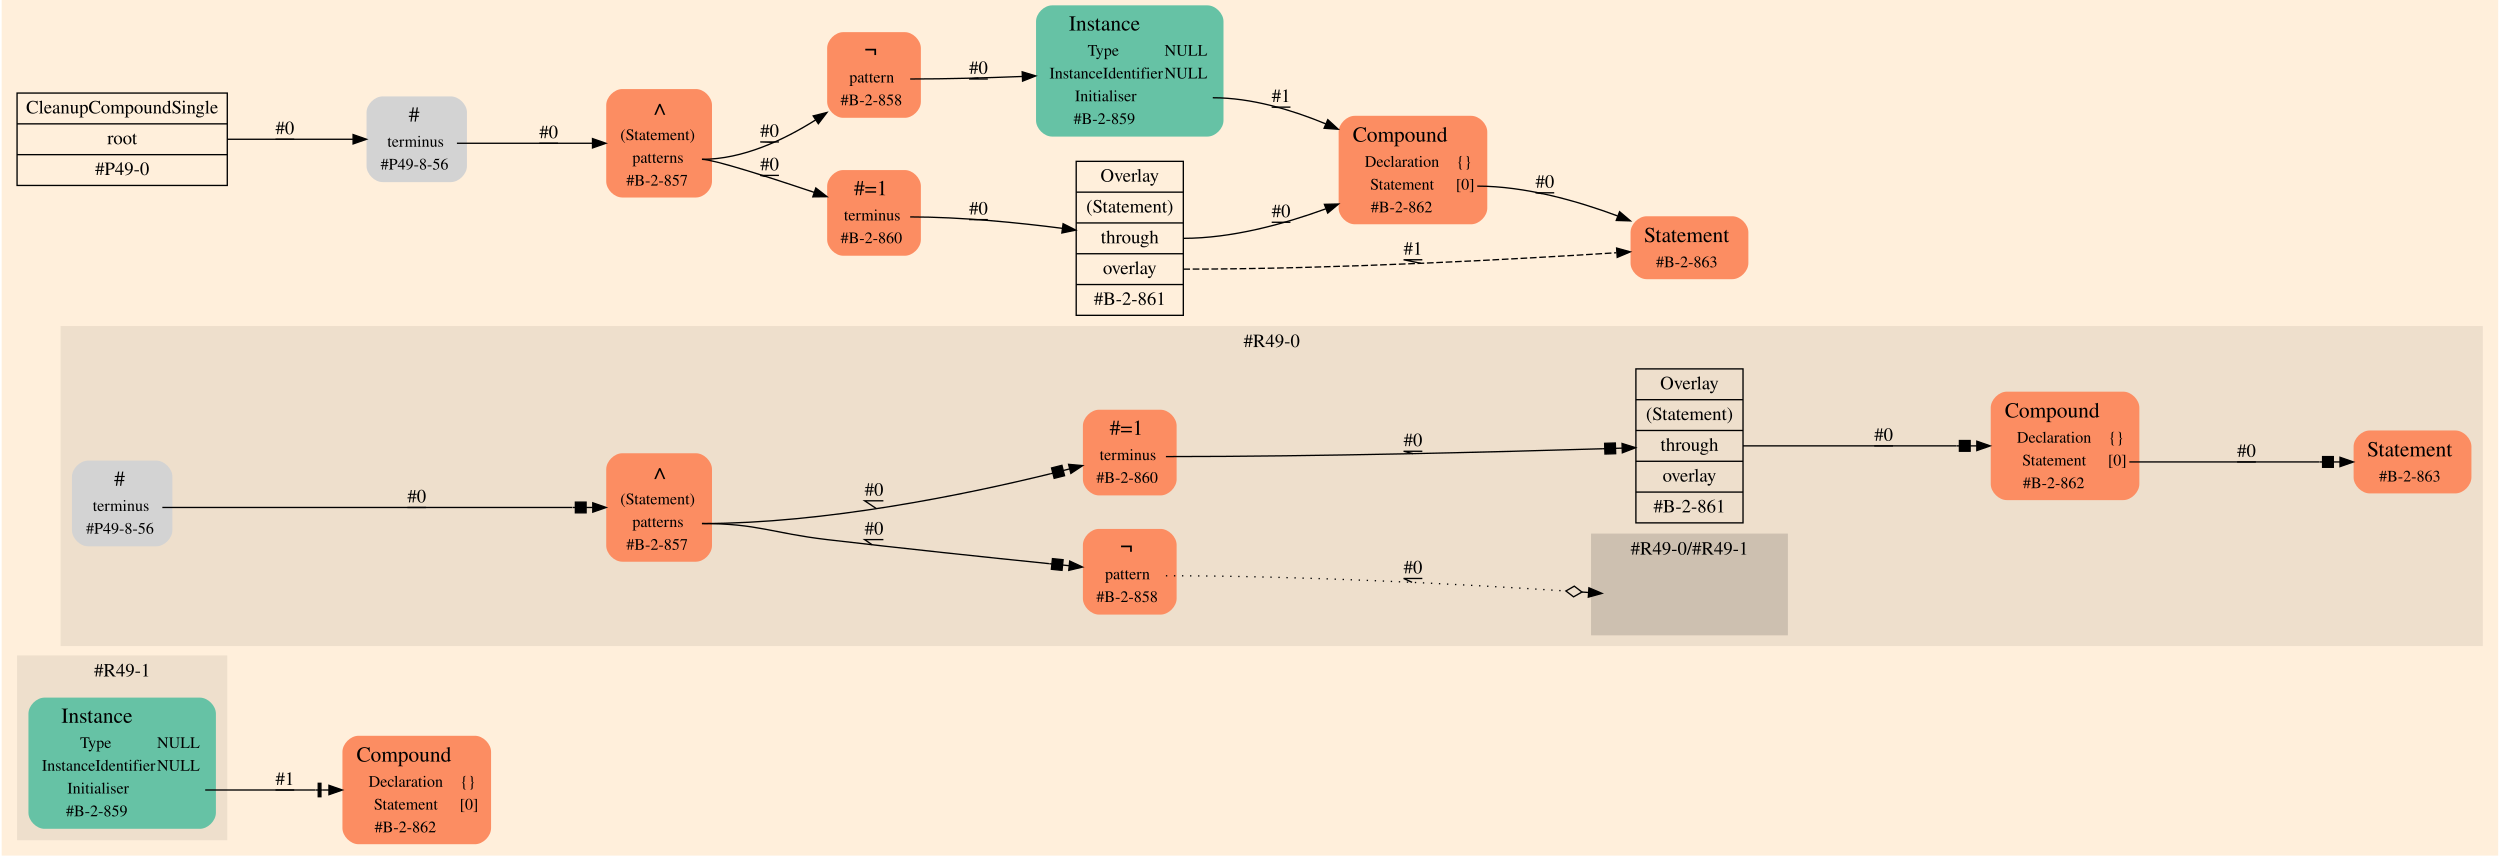
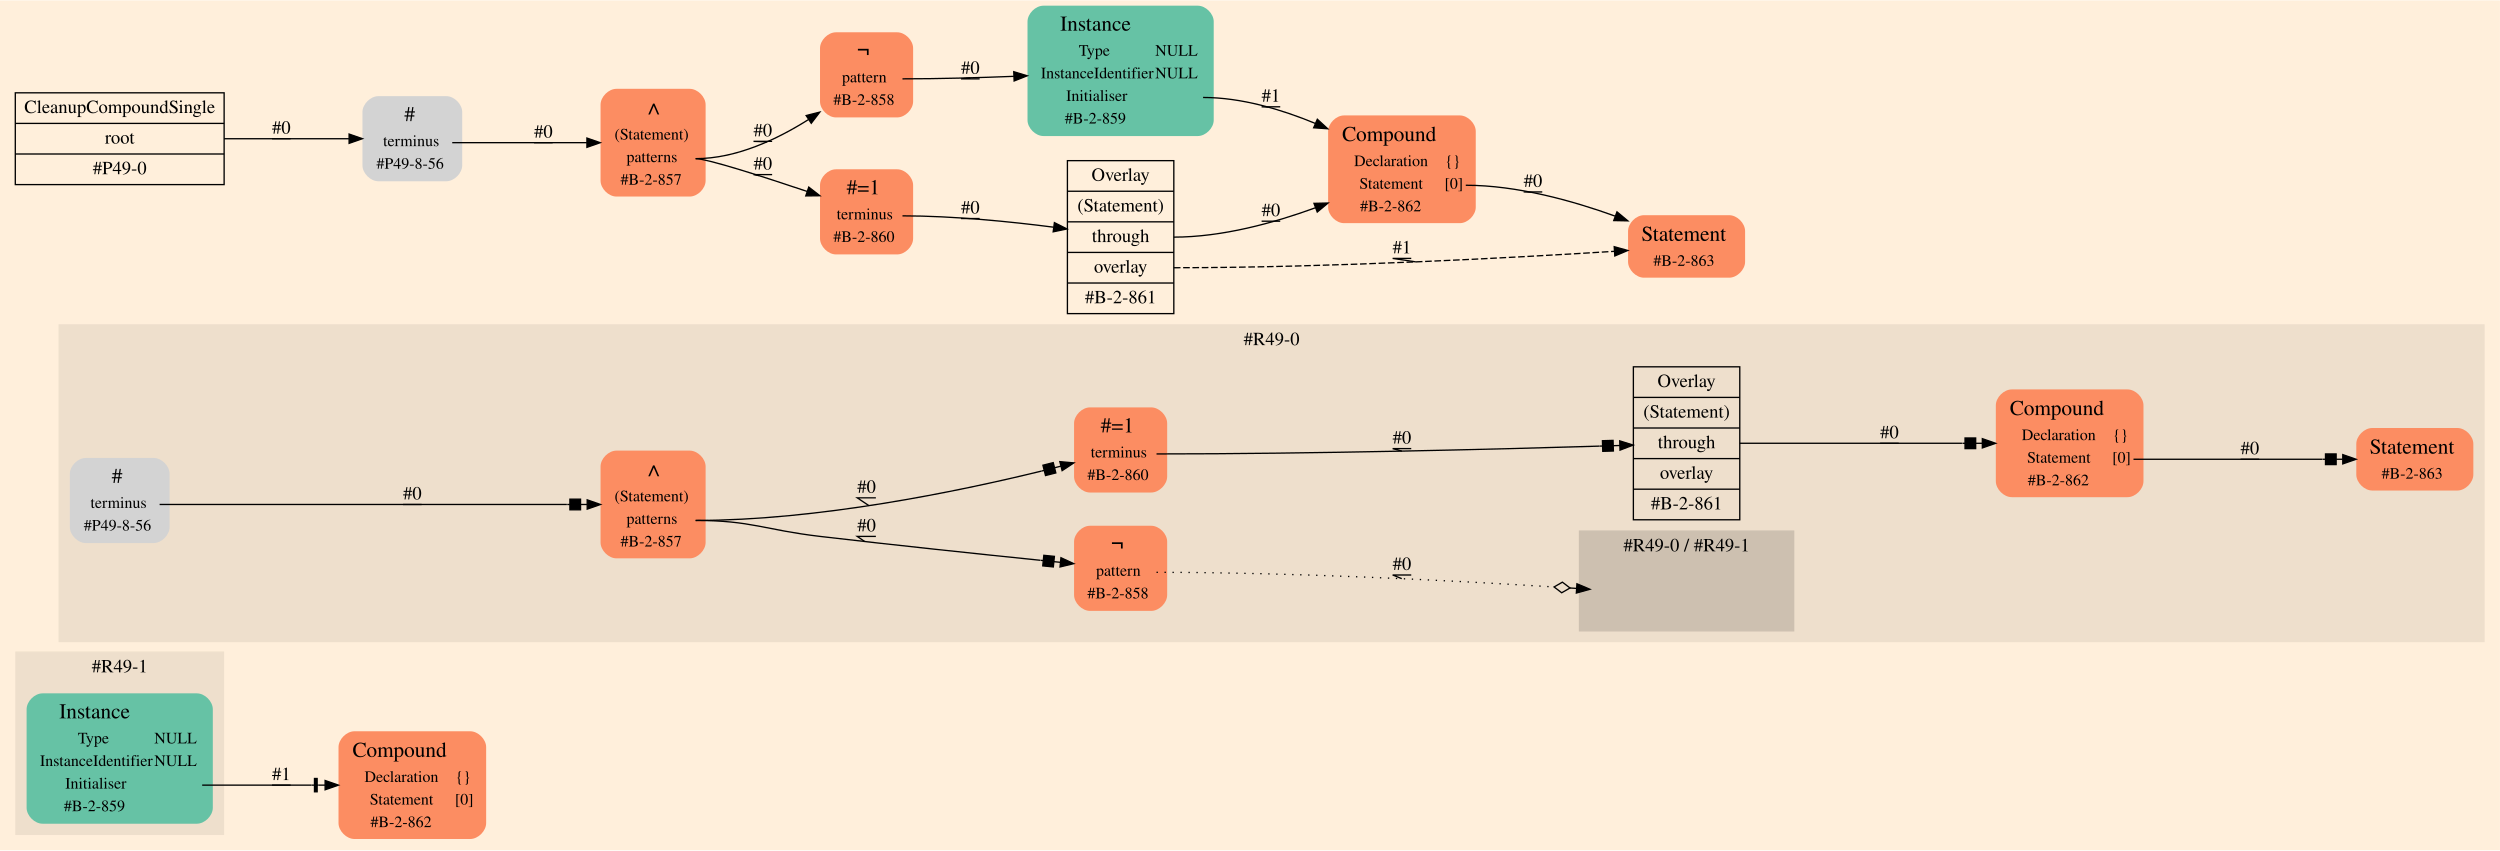
- <svg xmlns="http://www.w3.org/2000/svg" width="1008pt" height="345pt" viewBox="0.00 0.00 1008.00 345.46">
-   <g id="graph0" class="graph" transform="scale(.5406 .5406) rotate(0) translate(4 635)">
-     <polygon fill="#ffefdb" stroke="transparent" points="-4,4 -4,-635 1860.5,-635 1860.5,4 -4,4" />
+ <svg xmlns="http://www.w3.org/2000/svg" width="1008pt" height="343pt" viewBox="0.00 0.00 1008.00 342.70">
+   <g id="graph0" class="graph" transform="scale(.5363 .5363) rotate(0) translate(4 635)">
+     <polygon fill="#ffefdb" stroke="transparent" points="-4,4 -4,-635 1875.5,-635 1875.5,4 -4,4" />
    <g id="clust1" class="cluster">
      <polygon fill="#eedfcc" stroke="#eedfcc" points="8,-8 8,-145 164,-145 164,-8 8,-8" />
      <text text-anchor="middle" x="86" y="-129.8" font-family="Times,serif" font-size="14.00" fill="#000000">#R49-1</text>
    </g>
    <g id="clust2" class="cluster">
-       <polygon fill="#eedfcc" stroke="#eedfcc" points="40.5,-153 40.5,-391 1848.5,-391 1848.5,-153 40.5,-153" />
-       <text text-anchor="middle" x="944.5" y="-375.8" font-family="Times,serif" font-size="14.00" fill="#000000">#R49-0</text>
+       <polygon fill="#eedfcc" stroke="#eedfcc" points="40.5,-153 40.5,-391 1863.5,-391 1863.5,-153 40.5,-153" />
+       <text text-anchor="middle" x="952" y="-375.8" font-family="Times,serif" font-size="14.00" fill="#000000">#R49-0</text>
    </g>
    <g id="clust3" class="cluster">
-       <polygon fill="#cdc0b0" stroke="#cdc0b0" points="1183.5,-161 1183.5,-236 1329.5,-236 1329.5,-161 1183.5,-161" />
-       <text text-anchor="middle" x="1256.5" y="-220.8" font-family="Times,serif" font-size="14.00" fill="#000000">#R49-0/#R49-1</text>
+       <polygon fill="#cdc0b0" stroke="#cdc0b0" points="1183.5,-161 1183.5,-236 1344.5,-236 1344.5,-161 1183.5,-161" />
+       <text text-anchor="middle" x="1264" y="-220.8" font-family="Times,serif" font-size="14.00" fill="#000000">#R49-0 / #R49-1</text>
    </g>
    <g id="node1" class="node">
      <path fill="#fc8d62" stroke="transparent" d="M349.5,-85.5C349.5,-85.5 262.5,-85.5 262.5,-85.5 256.5,-85.5 250.5,-79.5 250.5,-73.5 250.5,-73.5 250.5,-16.5 250.5,-16.5 250.5,-10.5 256.5,-4.5 262.5,-4.5 262.5,-4.5 349.5,-4.5 349.5,-4.5 355.5,-4.5 361.5,-10.5 361.5,-16.5 361.5,-16.5 361.5,-73.5 361.5,-73.5 361.5,-79.5 355.5,-85.5 349.5,-85.5" />
      <text text-anchor="start" x="261" y="-66.2" font-family="Times,serif" font-size="16.00" fill="#000000">Compound</text>
      <text text-anchor="start" x="270" y="-47.4" font-family="Times,serif" font-size="12.00" fill="#000000">Declaration</text>
      <text text-anchor="start" x="338.5" y="-47.4" font-family="Times,serif" font-size="12.00" fill="#000000">{}</text>
      <text text-anchor="start" x="274" y="-30.4" font-family="Times,serif" font-size="12.00" fill="#000000">Statement</text>
      <text text-anchor="start" x="338" y="-30.4" font-family="Times,serif" font-size="12.00" fill="#000000">[0]</text>
      <text text-anchor="start" x="274.5" y="-13.4" font-family="Times,serif" font-size="12.00" fill="#000000">#B-2-862</text>
    </g>
    <g id="node2" class="node">
      <path fill="#66c2a5" stroke="transparent" d="M144,-114C144,-114 28,-114 28,-114 22,-114 16,-108 16,-102 16,-102 16,-28 16,-28 16,-22 22,-16 28,-16 28,-16 144,-16 144,-16 150,-16 156,-22 156,-28 156,-28 156,-102 156,-102 156,-108 150,-114 144,-114" />
      <text text-anchor="start" x="40.5" y="-95.2" font-family="Times,serif" font-size="16.00" fill="#000000">Instance</text>
      <text text-anchor="start" x="54.5" y="-76.4" font-family="Times,serif" font-size="12.00" fill="#000000">Type</text>
      <text text-anchor="start" x="112" y="-76.4" font-family="Times,serif" font-size="12.00" fill="#000000">NULL</text>
      <text text-anchor="start" x="26" y="-59.4" font-family="Times,serif" font-size="12.00" fill="#000000">InstanceIdentifier</text>
      <text text-anchor="start" x="112" y="-59.4" font-family="Times,serif" font-size="12.00" fill="#000000">NULL</text>
      <text text-anchor="start" x="45" y="-42.4" font-family="Times,serif" font-size="12.00" fill="#000000">Initialiser</text>
      <text text-anchor="start" x="44" y="-25.4" font-family="Times,serif" font-size="12.00" fill="#000000">#B-2-859</text>
    </g>
    <g id="edge18" class="edge">
      <path fill="none" stroke="#000000" d="M148,-45C174.839,-45 204.243,-45 230.33,-45" />
      <polygon fill="#000000" stroke="#000000" points="240.428,-48.5 250.428,-45 240.428,-41.5 240.428,-48.5" />
      <polyline fill="none" stroke="#000000" points="240.428,-45 235.428,-45 " />
      <polygon fill="#000000" stroke="#000000" points="234.428,-40 234.428,-50 232.428,-50 232.428,-40 234.428,-40" />
      <polyline fill="none" stroke="#000000" points="235.428,-45 230.428,-45 " />
      <text text-anchor="middle" x="207.5" y="-48.8" font-family="Times,serif" font-size="14.00" fill="#000000">#1</text>
      <polyline fill="none" stroke="#000000" points="214.5,-45 200.5,-45 207.34,-45 " />
    </g>
    <g id="node3" class="node">
      <path fill="#fc8d62" stroke="transparent" d="M861.5,-240C861.5,-240 815.5,-240 815.5,-240 809.5,-240 803.5,-234 803.5,-228 803.5,-228 803.5,-188 803.5,-188 803.5,-182 809.5,-176 815.5,-176 815.5,-176 861.5,-176 861.5,-176 867.5,-176 873.5,-182 873.5,-188 873.5,-188 873.5,-228 873.5,-228 873.5,-234 867.5,-240 861.5,-240" />
      <text text-anchor="start" x="831.5" y="-221.2" font-family="Times,serif" font-size="16.00" fill="#000000">¬</text>
      <text text-anchor="start" x="820" y="-202.4" font-family="Times,serif" font-size="12.00" fill="#000000">pattern</text>
      <text text-anchor="start" x="813.5" y="-185.4" font-family="Times,serif" font-size="12.00" fill="#000000">#B-2-858</text>
    </g>
    <g id="node10" class="node">
</g>
    <g id="edge11" class="edge">
-       <path fill="none" stroke="#000000" stroke-dasharray="1,5" d="M865.5,-205C967.742,-205 1084.863,-198.782 1164.057,-193.656" />
-       <polygon fill="#000000" stroke="#000000" points="1181.42,-196.005 1191.165,-191.847 1180.954,-189.021 1181.42,-196.005" />
-       <polyline fill="none" stroke="#000000" points="1181.187,-192.513 1176.198,-192.846 " />
-       <polygon fill="none" stroke="#000000" points="1164.225,-193.645 1169.946,-189.254 1176.198,-192.846 1170.478,-197.236 1164.225,-193.645" />
+       <path fill="none" stroke="#000000" stroke-dasharray="1,5" d="M865.5,-205C967.297,-205 1083.573,-199.066 1164.14,-194.012" />
+       <polygon fill="#000000" stroke="#000000" points="1181.574,-196.392 1191.328,-192.255 1181.122,-189.407 1181.574,-196.392" />
+       <polyline fill="none" stroke="#000000" points="1181.348,-192.9 1176.359,-193.222 " />
+       <polygon fill="none" stroke="#000000" points="1164.384,-193.996 1170.113,-189.618 1176.359,-193.222 1170.629,-197.601 1164.384,-193.996" />
      <text text-anchor="middle" x="1050" y="-206.8" font-family="Times,serif" font-size="14.00" fill="#000000">#0</text>
-       <polyline fill="none" stroke="#000000" points="1057,-203 1043,-203 1049.329,-200.094 " />
+       <polyline fill="none" stroke="#000000" points="1057,-203 1043,-203 1049.851,-200.232 " />
    </g>
    <g id="node4" class="node">
-       <path fill="#fc8d62" stroke="transparent" d="M1828.5,-313.5C1828.5,-313.5 1764.5,-313.5 1764.5,-313.5 1758.5,-313.5 1752.5,-307.5 1752.5,-301.5 1752.5,-301.5 1752.5,-278.5 1752.5,-278.5 1752.5,-272.5 1758.5,-266.5 1764.5,-266.5 1764.5,-266.5 1828.5,-266.5 1828.5,-266.5 1834.5,-266.5 1840.5,-272.5 1840.5,-278.5 1840.5,-278.5 1840.5,-301.5 1840.5,-301.5 1840.5,-307.5 1834.5,-313.5 1828.5,-313.5" />
-       <text text-anchor="start" x="1762.5" y="-294.2" font-family="Times,serif" font-size="16.00" fill="#000000">Statement</text>
-       <text text-anchor="start" x="1771.5" y="-275.4" font-family="Times,serif" font-size="12.00" fill="#000000">#B-2-863</text>
+       <path fill="#fc8d62" stroke="transparent" d="M1843.5,-313.5C1843.5,-313.5 1779.5,-313.5 1779.5,-313.5 1773.5,-313.5 1767.5,-307.5 1767.5,-301.5 1767.5,-301.5 1767.5,-278.5 1767.5,-278.5 1767.5,-272.5 1773.5,-266.5 1779.5,-266.5 1779.5,-266.5 1843.5,-266.5 1843.5,-266.5 1849.5,-266.5 1855.5,-272.5 1855.5,-278.5 1855.5,-278.5 1855.5,-301.5 1855.5,-301.5 1855.5,-307.5 1849.5,-313.5 1843.5,-313.5" />
+       <text text-anchor="start" x="1777.5" y="-294.2" font-family="Times,serif" font-size="16.00" fill="#000000">Statement</text>
+       <text text-anchor="start" x="1786.5" y="-275.4" font-family="Times,serif" font-size="12.00" fill="#000000">#B-2-863</text>
    </g>
    <g id="node5" class="node">
      <path fill="#d3d3d3" stroke="transparent" d="M111.5,-291C111.5,-291 60.5,-291 60.5,-291 54.5,-291 48.5,-285 48.5,-279 48.5,-279 48.5,-239 48.5,-239 48.5,-233 54.5,-227 60.5,-227 60.5,-227 111.5,-227 111.5,-227 117.5,-227 123.5,-233 123.5,-239 123.5,-239 123.5,-279 123.5,-279 123.5,-285 117.5,-291 111.5,-291" />
      <text text-anchor="start" x="80" y="-272.2" font-family="Times,serif" font-size="16.00" fill="#000000">#</text>
      <text text-anchor="start" x="64" y="-253.4" font-family="Times,serif" font-size="12.00" fill="#000000">terminus</text>
      <text text-anchor="start" x="59" y="-236.4" font-family="Times,serif" font-size="12.00" fill="#000000">#P49-8-56</text>
    </g>
    <g id="node6" class="node">
      <path fill="#fc8d62" stroke="transparent" d="M514.5,-296.5C514.5,-296.5 459.5,-296.5 459.5,-296.5 453.5,-296.5 447.5,-290.5 447.5,-284.5 447.5,-284.5 447.5,-227.5 447.5,-227.5 447.5,-221.5 453.5,-215.5 459.5,-215.5 459.5,-215.5 514.5,-215.5 514.5,-215.5 520.5,-215.5 526.5,-221.5 526.5,-227.5 526.5,-227.5 526.5,-284.5 526.5,-284.5 526.5,-290.5 520.5,-296.5 514.5,-296.5" />
      <text text-anchor="start" x="479.5" y="-277.2" font-family="Times,serif" font-size="16.00" fill="#000000">∧</text>
      <text text-anchor="start" x="458" y="-258.4" font-family="Times,serif" font-size="12.00" fill="#000000">(Statement)</text>
      <text text-anchor="start" x="467" y="-241.4" font-family="Times,serif" font-size="12.00" fill="#000000">patterns</text>
      <text text-anchor="start" x="462.5" y="-224.4" font-family="Times,serif" font-size="12.00" fill="#000000">#B-2-857</text>
    </g>
    <g id="edge12" class="edge">
      <path fill="none" stroke="#000000" d="M116,-256C223.323,-256 348.11,-256 422.16,-256" />
      <polygon fill="#000000" stroke="#000000" points="437.467,-259.5 447.467,-256 437.467,-252.5 437.467,-259.5" />
      <polyline fill="none" stroke="#000000" points="437.467,-256 432.467,-256 " />
      <polygon fill="#000000" stroke="#000000" points="432.467,-252 432.467,-260 424.467,-260 424.467,-252 432.467,-252" />
      <polyline fill="none" stroke="#000000" points="424.467,-256 422.467,-256 " />
      <text text-anchor="middle" x="306" y="-259.8" font-family="Times,serif" font-size="14.00" fill="#000000">#0</text>
      <polyline fill="none" stroke="#000000" points="313,-256 299,-256 305.858,-256 " />
    </g>
    <g id="edge14" class="edge">
      <path fill="none" stroke="#000000" d="M519,-244C560.896,-244 570.889,-236.879 612.5,-232 668.582,-225.424 732.588,-218.7 778.133,-214.049" />
      <polygon fill="#000000" stroke="#000000" points="793.646,-215.994 803.242,-211.503 792.94,-209.03 793.646,-215.994" />
      <polyline fill="none" stroke="#000000" points="793.293,-212.512 788.318,-213.016 " />
      <polygon fill="#000000" stroke="#000000" points="787.915,-209.037 788.722,-216.996 780.763,-217.803 779.956,-209.844 787.915,-209.037" />
      <polyline fill="none" stroke="#000000" points="780.359,-213.823 778.369,-214.025 " />
      <text text-anchor="middle" x="647.5" y="-235.8" font-family="Times,serif" font-size="14.00" fill="#000000">#0</text>
      <polyline fill="none" stroke="#000000" points="654.5,-232 640.5,-232 646.071,-228.147 " />
    </g>
    <g id="node7" class="node">
      <path fill="#fc8d62" stroke="transparent" d="M861.5,-329C861.5,-329 815.5,-329 815.5,-329 809.5,-329 803.5,-323 803.5,-317 803.5,-317 803.5,-277 803.5,-277 803.5,-271 809.5,-265 815.5,-265 815.5,-265 861.5,-265 861.5,-265 867.5,-265 873.5,-271 873.5,-277 873.5,-277 873.5,-317 873.5,-317 873.5,-323 867.5,-329 861.5,-329" />
      <text text-anchor="start" x="823.5" y="-310.2" font-family="Times,serif" font-size="16.00" fill="#000000">#=1</text>
      <text text-anchor="start" x="816" y="-291.4" font-family="Times,serif" font-size="12.00" fill="#000000">terminus</text>
      <text text-anchor="start" x="813.5" y="-274.4" font-family="Times,serif" font-size="12.00" fill="#000000">#B-2-860</text>
    </g>
    <g id="edge13" class="edge">
      <path fill="none" stroke="#000000" d="M519,-244C610.713,-244 715.263,-265.517 779.058,-281.131" />
      <polygon fill="#000000" stroke="#000000" points="792.804,-288.219 803.357,-287.279 794.521,-281.433 792.804,-288.219" />
      <polyline fill="none" stroke="#000000" points="793.662,-284.826 788.815,-283.599 " />
      <polygon fill="#000000" stroke="#000000" points="789.796,-279.722 787.834,-287.477 780.078,-285.515 782.041,-277.759 789.796,-279.722" />
      <polyline fill="none" stroke="#000000" points="781.06,-281.637 779.121,-281.147 " />
      <text text-anchor="middle" x="647.5" y="-264.8" font-family="Times,serif" font-size="14.00" fill="#000000">#0</text>
      <polyline fill="none" stroke="#000000" points="654.5,-261 640.5,-261 649.296,-255.112 " />
    </g>
    <g id="node8" class="node">
-       <polygon fill="#eedfcc" stroke="#000000" points="1216.5,-244.5 1216.5,-359.5 1296.5,-359.5 1296.5,-244.5 1216.5,-244.5" />
-       <text text-anchor="middle" x="1256.5" y="-344.3" font-family="Times,serif" font-size="14.00" fill="#000000">Overlay</text>
-       <polyline fill="none" stroke="#000000" points="1216.5,-336.5 1296.5,-336.5 " />
-       <text text-anchor="middle" x="1256.5" y="-321.3" font-family="Times,serif" font-size="14.00" fill="#000000">(Statement)</text>
-       <polyline fill="none" stroke="#000000" points="1216.5,-313.5 1296.5,-313.5 " />
-       <text text-anchor="middle" x="1256.5" y="-298.3" font-family="Times,serif" font-size="14.00" fill="#000000">through</text>
-       <polyline fill="none" stroke="#000000" points="1216.5,-290.5 1296.5,-290.5 " />
-       <text text-anchor="middle" x="1256.5" y="-275.3" font-family="Times,serif" font-size="14.00" fill="#000000">overlay</text>
-       <polyline fill="none" stroke="#000000" points="1216.5,-267.5 1296.5,-267.5 " />
-       <text text-anchor="middle" x="1256.5" y="-252.3" font-family="Times,serif" font-size="14.00" fill="#000000">#B-2-861</text>
+       <polygon fill="#eedfcc" stroke="#000000" points="1224,-244.5 1224,-359.5 1304,-359.5 1304,-244.5 1224,-244.5" />
+       <text text-anchor="middle" x="1264" y="-344.3" font-family="Times,serif" font-size="14.00" fill="#000000">Overlay</text>
+       <polyline fill="none" stroke="#000000" points="1224,-336.5 1304,-336.5 " />
+       <text text-anchor="middle" x="1264" y="-321.3" font-family="Times,serif" font-size="14.00" fill="#000000">(Statement)</text>
+       <polyline fill="none" stroke="#000000" points="1224,-313.5 1304,-313.5 " />
+       <text text-anchor="middle" x="1264" y="-298.3" font-family="Times,serif" font-size="14.00" fill="#000000">through</text>
+       <polyline fill="none" stroke="#000000" points="1224,-290.5 1304,-290.5 " />
+       <text text-anchor="middle" x="1264" y="-275.3" font-family="Times,serif" font-size="14.00" fill="#000000">overlay</text>
+       <polyline fill="none" stroke="#000000" points="1224,-267.5 1304,-267.5 " />
+       <text text-anchor="middle" x="1264" y="-252.3" font-family="Times,serif" font-size="14.00" fill="#000000">#B-2-861</text>
    </g>
    <g id="edge15" class="edge">
-       <path fill="none" stroke="#000000" d="M865.5,-294C980.138,-294 1113.642,-297.48 1191.259,-299.849" />
-       <polygon fill="#000000" stroke="#000000" points="1206.155,-303.818 1216.26,-300.634 1206.375,-296.822 1206.155,-303.818" />
-       <polyline fill="none" stroke="#000000" points="1206.265,-300.32 1201.268,-300.163 " />
-       <polygon fill="#000000" stroke="#000000" points="1201.393,-296.165 1201.142,-304.161 1193.146,-303.911 1193.397,-295.914 1201.393,-296.165" />
-       <polyline fill="none" stroke="#000000" points="1193.272,-299.913 1191.273,-299.85 " />
+       <path fill="none" stroke="#000000" d="M865.5,-294C982.928,-294 1119.781,-297.515 1198.706,-299.885" />
+       <polygon fill="#000000" stroke="#000000" points="1213.742,-303.851 1223.845,-300.661 1213.958,-296.854 1213.742,-303.851" />
+       <polyline fill="none" stroke="#000000" points="1213.85,-300.353 1208.852,-300.198 " />
+       <polygon fill="#000000" stroke="#000000" points="1208.976,-296.2 1208.729,-304.197 1200.733,-303.95 1200.98,-295.954 1208.976,-296.2" />
+       <polyline fill="none" stroke="#000000" points="1200.856,-299.952 1198.857,-299.89 " />
      <text text-anchor="middle" x="1050" y="-301.8" font-family="Times,serif" font-size="14.00" fill="#000000">#0</text>
-       <polyline fill="none" stroke="#000000" points="1057,-298 1043,-298 1049.97,-296.195 " />
+       <polyline fill="none" stroke="#000000" points="1057,-298 1043,-298 1049.979,-296.123 " />
    </g>
    <g id="node9" class="node">
-       <path fill="#fc8d62" stroke="transparent" d="M1580.5,-342.5C1580.5,-342.5 1493.5,-342.5 1493.5,-342.5 1487.5,-342.5 1481.5,-336.5 1481.5,-330.5 1481.5,-330.5 1481.5,-273.5 1481.5,-273.5 1481.5,-267.5 1487.5,-261.5 1493.5,-261.5 1493.5,-261.5 1580.5,-261.5 1580.5,-261.5 1586.5,-261.5 1592.5,-267.5 1592.5,-273.5 1592.5,-273.5 1592.5,-330.5 1592.5,-330.5 1592.5,-336.5 1586.5,-342.5 1580.5,-342.5" />
-       <text text-anchor="start" x="1492" y="-323.2" font-family="Times,serif" font-size="16.00" fill="#000000">Compound</text>
-       <text text-anchor="start" x="1501" y="-304.4" font-family="Times,serif" font-size="12.00" fill="#000000">Declaration</text>
-       <text text-anchor="start" x="1569.5" y="-304.4" font-family="Times,serif" font-size="12.00" fill="#000000">{}</text>
-       <text text-anchor="start" x="1505" y="-287.4" font-family="Times,serif" font-size="12.00" fill="#000000">Statement</text>
-       <text text-anchor="start" x="1569" y="-287.4" font-family="Times,serif" font-size="12.00" fill="#000000">[0]</text>
-       <text text-anchor="start" x="1505.5" y="-270.4" font-family="Times,serif" font-size="12.00" fill="#000000">#B-2-862</text>
+       <path fill="#fc8d62" stroke="transparent" d="M1595.5,-342.5C1595.5,-342.5 1508.5,-342.5 1508.5,-342.5 1502.5,-342.5 1496.5,-336.5 1496.5,-330.5 1496.5,-330.5 1496.5,-273.5 1496.5,-273.5 1496.5,-267.5 1502.5,-261.5 1508.5,-261.5 1508.5,-261.5 1595.5,-261.5 1595.5,-261.5 1601.5,-261.5 1607.5,-267.5 1607.5,-273.5 1607.5,-273.5 1607.5,-330.5 1607.5,-330.5 1607.5,-336.5 1601.5,-342.5 1595.5,-342.5" />
+       <text text-anchor="start" x="1507" y="-323.2" font-family="Times,serif" font-size="16.00" fill="#000000">Compound</text>
+       <text text-anchor="start" x="1516" y="-304.4" font-family="Times,serif" font-size="12.00" fill="#000000">Declaration</text>
+       <text text-anchor="start" x="1584.5" y="-304.4" font-family="Times,serif" font-size="12.00" fill="#000000">{}</text>
+       <text text-anchor="start" x="1520" y="-287.4" font-family="Times,serif" font-size="12.00" fill="#000000">Statement</text>
+       <text text-anchor="start" x="1584" y="-287.4" font-family="Times,serif" font-size="12.00" fill="#000000">[0]</text>
+       <text text-anchor="start" x="1520.5" y="-270.4" font-family="Times,serif" font-size="12.00" fill="#000000">#B-2-862</text>
    </g>
    <g id="edge16" class="edge">
-       <path fill="none" stroke="#000000" d="M1296.5,-302C1349.626,-302 1409.352,-302 1455.995,-302" />
-       <polygon fill="#000000" stroke="#000000" points="1471.115,-305.5 1481.115,-302 1471.115,-298.5 1471.115,-305.5" />
-       <polyline fill="none" stroke="#000000" points="1471.115,-302 1466.115,-302 " />
-       <polygon fill="#000000" stroke="#000000" points="1466.115,-298 1466.115,-306 1458.115,-306 1458.115,-298 1466.115,-298" />
-       <polyline fill="none" stroke="#000000" points="1458.115,-302 1456.115,-302 " />
-       <text text-anchor="middle" x="1401.5" y="-305.8" font-family="Times,serif" font-size="14.00" fill="#000000">#0</text>
-       <polyline fill="none" stroke="#000000" points="1408.5,-302 1394.5,-302 1401.553,-302 " />
+       <path fill="none" stroke="#000000" d="M1304,-302C1359.764,-302 1422.58,-302 1471.041,-302" />
+       <polygon fill="#000000" stroke="#000000" points="1486.35,-305.5 1496.35,-302 1486.35,-298.5 1486.35,-305.5" />
+       <polyline fill="none" stroke="#000000" points="1486.35,-302 1481.35,-302 " />
+       <polygon fill="#000000" stroke="#000000" points="1481.35,-298 1481.35,-306 1473.35,-306 1473.35,-298 1481.35,-298" />
+       <polyline fill="none" stroke="#000000" points="1473.35,-302 1471.35,-302 " />
+       <text text-anchor="middle" x="1416.5" y="-305.8" font-family="Times,serif" font-size="14.00" fill="#000000">#0</text>
+       <polyline fill="none" stroke="#000000" points="1423.5,-302 1409.5,-302 1416.192,-302 " />
    </g>
    <g id="edge17" class="edge">
-       <path fill="none" stroke="#000000" d="M1585,-290C1632.44,-290 1685.866,-290 1727.153,-290" />
-       <polygon fill="#000000" stroke="#000000" points="1742.346,-293.5 1752.346,-290 1742.346,-286.5 1742.346,-293.5" />
-       <polyline fill="none" stroke="#000000" points="1742.346,-290 1737.346,-290 " />
-       <polygon fill="#000000" stroke="#000000" points="1737.346,-286 1737.346,-294 1729.346,-294 1729.346,-286 1737.346,-286" />
-       <polyline fill="none" stroke="#000000" points="1729.346,-290 1727.346,-290 " />
-       <text text-anchor="middle" x="1672.5" y="-293.8" font-family="Times,serif" font-size="14.00" fill="#000000">#0</text>
-       <polyline fill="none" stroke="#000000" points="1679.5,-290 1665.5,-290 1672.604,-290 " />
+       <path fill="none" stroke="#000000" d="M1600,-290C1647.44,-290 1700.866,-290 1742.153,-290" />
+       <polygon fill="#000000" stroke="#000000" points="1757.346,-293.5 1767.346,-290 1757.346,-286.5 1757.346,-293.5" />
+       <polyline fill="none" stroke="#000000" points="1757.346,-290 1752.346,-290 " />
+       <polygon fill="#000000" stroke="#000000" points="1752.346,-286 1752.346,-294 1744.346,-294 1744.346,-286 1752.346,-286" />
+       <polyline fill="none" stroke="#000000" points="1744.346,-290 1742.346,-290 " />
+       <text text-anchor="middle" x="1687.5" y="-293.8" font-family="Times,serif" font-size="14.00" fill="#000000">#0</text>
+       <polyline fill="none" stroke="#000000" points="1694.5,-290 1680.5,-290 1687.604,-290 " />
    </g>
    <g id="node11" class="node">
      <polygon fill="#ffefdb" stroke="#000000" points="7.5,-496.5 7.5,-565.5 164.5,-565.5 164.5,-496.5 7.5,-496.5" />
      <text text-anchor="middle" x="86" y="-550.3" font-family="Times,serif" font-size="14.00" fill="#000000">CleanupCompoundSingle</text>
      <polyline fill="none" stroke="#000000" points="7.5,-542.5 164.5,-542.5 " />
      <text text-anchor="middle" x="86" y="-527.3" font-family="Times,serif" font-size="14.00" fill="#000000">root</text>
      <polyline fill="none" stroke="#000000" points="7.5,-519.5 164.5,-519.5 " />
      <text text-anchor="middle" x="86" y="-504.3" font-family="Times,serif" font-size="14.00" fill="#000000">#P49-0</text>
    </g>
    <g id="node12" class="node">
      <path fill="#d3d3d3" stroke="transparent" d="M331.5,-563C331.5,-563 280.5,-563 280.5,-563 274.5,-563 268.5,-557 268.5,-551 268.5,-551 268.5,-511 268.5,-511 268.5,-505 274.5,-499 280.5,-499 280.5,-499 331.5,-499 331.5,-499 337.5,-499 343.5,-505 343.5,-511 343.5,-511 343.5,-551 343.5,-551 343.5,-557 337.5,-563 331.5,-563" />
      <text text-anchor="start" x="300" y="-544.2" font-family="Times,serif" font-size="16.00" fill="#000000">#</text>
      <text text-anchor="start" x="284" y="-525.4" font-family="Times,serif" font-size="12.00" fill="#000000">terminus</text>
      <text text-anchor="start" x="279" y="-508.4" font-family="Times,serif" font-size="12.00" fill="#000000">#P49-8-56</text>
    </g>
    <g id="edge1" class="edge">
      <path fill="none" stroke="#000000" d="M164.5,-531C195.759,-531 230.902,-531 258.345,-531" />
      <polygon fill="#000000" stroke="#000000" points="258.462,-534.5 268.462,-531 258.462,-527.5 258.462,-534.5" />
      <text text-anchor="middle" x="207.5" y="-534.8" font-family="Times,serif" font-size="14.00" fill="#000000">#0</text>
      <polyline fill="none" stroke="#000000" points="214.5,-531 200.5,-531 207.548,-531 " />
    </g>
    <g id="node13" class="node">
      <path fill="#fc8d62" stroke="transparent" d="M514.5,-568.5C514.5,-568.5 459.5,-568.5 459.5,-568.5 453.5,-568.5 447.5,-562.5 447.5,-556.5 447.5,-556.5 447.5,-499.5 447.5,-499.5 447.5,-493.5 453.5,-487.5 459.5,-487.5 459.5,-487.5 514.5,-487.5 514.5,-487.5 520.5,-487.5 526.5,-493.5 526.5,-499.5 526.5,-499.5 526.5,-556.5 526.5,-556.5 526.5,-562.5 520.5,-568.5 514.5,-568.5" />
      <text text-anchor="start" x="479.5" y="-549.2" font-family="Times,serif" font-size="16.00" fill="#000000">∧</text>
      <text text-anchor="start" x="458" y="-530.4" font-family="Times,serif" font-size="12.00" fill="#000000">(Statement)</text>
      <text text-anchor="start" x="467" y="-513.4" font-family="Times,serif" font-size="12.00" fill="#000000">patterns</text>
      <text text-anchor="start" x="462.5" y="-496.4" font-family="Times,serif" font-size="12.00" fill="#000000">#B-2-857</text>
    </g>
    <g id="edge2" class="edge">
      <path fill="none" stroke="#000000" d="M336,-528C369.769,-528 407.785,-528 437.225,-528" />
      <polygon fill="#000000" stroke="#000000" points="437.259,-531.5 447.259,-528 437.259,-524.5 437.259,-531.5" />
      <text text-anchor="middle" x="404.5" y="-531.8" font-family="Times,serif" font-size="14.00" fill="#000000">#0</text>
      <polyline fill="none" stroke="#000000" points="411.5,-528 397.5,-528 404.742,-528 " />
    </g>
    <g id="node14" class="node">
      <path fill="#fc8d62" stroke="transparent" d="M670.5,-508C670.5,-508 624.5,-508 624.5,-508 618.5,-508 612.5,-502 612.5,-496 612.5,-496 612.5,-456 612.5,-456 612.5,-450 618.5,-444 624.5,-444 624.5,-444 670.5,-444 670.5,-444 676.5,-444 682.5,-450 682.5,-456 682.5,-456 682.5,-496 682.5,-496 682.5,-502 676.5,-508 670.5,-508" />
      <text text-anchor="start" x="632.5" y="-489.2" font-family="Times,serif" font-size="16.00" fill="#000000">#=1</text>
      <text text-anchor="start" x="625" y="-470.4" font-family="Times,serif" font-size="12.00" fill="#000000">terminus</text>
      <text text-anchor="start" x="622.5" y="-453.4" font-family="Times,serif" font-size="12.00" fill="#000000">#B-2-860</text>
    </g>
    <g id="edge3" class="edge">
      <path fill="none" stroke="#000000" d="M519,-516C527.639,-516 569.187,-502.649 602.734,-491.373" />
      <polygon fill="#000000" stroke="#000000" points="604.042,-494.626 612.396,-488.11 601.801,-487.994 604.042,-494.626" />
      <text text-anchor="middle" x="569.5" y="-507.8" font-family="Times,serif" font-size="14.00" fill="#000000">#0</text>
      <polyline fill="none" stroke="#000000" points="576.5,-504 562.5,-504 566.563,-503.238 " />
    </g>
    <g id="node18" class="node">
      <path fill="#fc8d62" stroke="transparent" d="M670.5,-611C670.5,-611 624.5,-611 624.5,-611 618.5,-611 612.5,-605 612.5,-599 612.5,-599 612.5,-559 612.5,-559 612.5,-553 618.5,-547 624.5,-547 624.5,-547 670.5,-547 670.5,-547 676.5,-547 682.5,-553 682.5,-559 682.5,-559 682.5,-599 682.5,-599 682.5,-605 676.5,-611 670.5,-611" />
      <text text-anchor="start" x="640.5" y="-592.2" font-family="Times,serif" font-size="16.00" fill="#000000">¬</text>
      <text text-anchor="start" x="629" y="-573.4" font-family="Times,serif" font-size="12.00" fill="#000000">pattern</text>
      <text text-anchor="start" x="622.5" y="-556.4" font-family="Times,serif" font-size="12.00" fill="#000000">#B-2-858</text>
    </g>
    <g id="edge4" class="edge">
      <path fill="none" stroke="#000000" d="M519,-516C549.427,-516 580.148,-530.416 603.92,-545.457" />
      <polygon fill="#000000" stroke="#000000" points="602.072,-548.43 612.35,-551 605.918,-542.582 602.072,-548.43" />
      <text text-anchor="middle" x="569.5" y="-532.8" font-family="Times,serif" font-size="14.00" fill="#000000">#0</text>
      <polyline fill="none" stroke="#000000" points="576.5,-529 562.5,-529 572.654,-528.648 " />
    </g>
    <g id="node15" class="node">
      <polygon fill="#ffefdb" stroke="#000000" points="798.5,-399.5 798.5,-514.5 878.5,-514.5 878.5,-399.5 798.5,-399.5" />
      <text text-anchor="middle" x="838.5" y="-499.3" font-family="Times,serif" font-size="14.00" fill="#000000">Overlay</text>
      <polyline fill="none" stroke="#000000" points="798.5,-491.5 878.5,-491.5 " />
      <text text-anchor="middle" x="838.5" y="-476.3" font-family="Times,serif" font-size="14.00" fill="#000000">(Statement)</text>
      <polyline fill="none" stroke="#000000" points="798.5,-468.5 878.5,-468.5 " />
      <text text-anchor="middle" x="838.5" y="-453.3" font-family="Times,serif" font-size="14.00" fill="#000000">through</text>
      <polyline fill="none" stroke="#000000" points="798.5,-445.5 878.5,-445.5 " />
      <text text-anchor="middle" x="838.5" y="-430.3" font-family="Times,serif" font-size="14.00" fill="#000000">overlay</text>
      <polyline fill="none" stroke="#000000" points="798.5,-422.5 878.5,-422.5 " />
      <text text-anchor="middle" x="838.5" y="-407.3" font-family="Times,serif" font-size="14.00" fill="#000000">#B-2-861</text>
    </g>
    <g id="edge5" class="edge">
      <path fill="none" stroke="#000000" d="M674.5,-473C712.704,-473 755.679,-468.646 788.051,-464.48" />
      <polygon fill="#000000" stroke="#000000" points="788.715,-467.923 798.169,-463.14 787.796,-460.984 788.715,-467.923" />
      <text text-anchor="middle" x="725.5" y="-474.8" font-family="Times,serif" font-size="14.00" fill="#000000">#0</text>
      <polyline fill="none" stroke="#000000" points="732.5,-471 718.5,-471 725.17,-470.949 " />
    </g>
    <g id="node16" class="node">
      <path fill="#fc8d62" stroke="transparent" d="M1093.5,-548.5C1093.5,-548.5 1006.5,-548.5 1006.5,-548.5 1000.5,-548.5 994.5,-542.5 994.5,-536.5 994.5,-536.5 994.5,-479.5 994.5,-479.5 994.5,-473.5 1000.5,-467.5 1006.5,-467.5 1006.5,-467.5 1093.5,-467.5 1093.5,-467.5 1099.5,-467.5 1105.5,-473.5 1105.5,-479.5 1105.5,-479.5 1105.5,-536.5 1105.5,-536.5 1105.5,-542.5 1099.5,-548.5 1093.5,-548.5" />
      <text text-anchor="start" x="1005" y="-529.2" font-family="Times,serif" font-size="16.00" fill="#000000">Compound</text>
      <text text-anchor="start" x="1014" y="-510.4" font-family="Times,serif" font-size="12.00" fill="#000000">Declaration</text>
      <text text-anchor="start" x="1082.5" y="-510.4" font-family="Times,serif" font-size="12.00" fill="#000000">{}</text>
      <text text-anchor="start" x="1018" y="-493.4" font-family="Times,serif" font-size="12.00" fill="#000000">Statement</text>
      <text text-anchor="start" x="1082" y="-493.4" font-family="Times,serif" font-size="12.00" fill="#000000">[0]</text>
      <text text-anchor="start" x="1018.5" y="-476.4" font-family="Times,serif" font-size="12.00" fill="#000000">#B-2-862</text>
    </g>
    <g id="edge6" class="edge">
      <path fill="none" stroke="#000000" d="M878.5,-457C914.674,-457 953.425,-467.553 984.924,-479.059" />
      <polygon fill="#000000" stroke="#000000" points="983.864,-482.399 994.456,-482.649 986.332,-475.849 983.864,-482.399" />
      <text text-anchor="middle" x="951.5" y="-472.8" font-family="Times,serif" font-size="14.00" fill="#000000">#0</text>
      <polyline fill="none" stroke="#000000" points="958.5,-469 944.5,-469 953.98,-468.962 " />
    </g>
    <g id="node17" class="node">
-       <path fill="#fc8d62" stroke="transparent" d="M1288.5,-473.5C1288.5,-473.5 1224.5,-473.5 1224.5,-473.5 1218.5,-473.5 1212.5,-467.5 1212.5,-461.5 1212.5,-461.5 1212.5,-438.5 1212.5,-438.5 1212.5,-432.5 1218.5,-426.5 1224.5,-426.5 1224.5,-426.5 1288.5,-426.5 1288.5,-426.5 1294.5,-426.5 1300.5,-432.5 1300.5,-438.5 1300.5,-438.5 1300.5,-461.5 1300.5,-461.5 1300.5,-467.5 1294.5,-473.5 1288.5,-473.5" />
-       <text text-anchor="start" x="1222.5" y="-454.2" font-family="Times,serif" font-size="16.00" fill="#000000">Statement</text>
-       <text text-anchor="start" x="1231.5" y="-435.4" font-family="Times,serif" font-size="12.00" fill="#000000">#B-2-863</text>
+       <path fill="#fc8d62" stroke="transparent" d="M1296,-473.5C1296,-473.5 1232,-473.5 1232,-473.5 1226,-473.5 1220,-467.5 1220,-461.5 1220,-461.5 1220,-438.5 1220,-438.5 1220,-432.5 1226,-426.5 1232,-426.5 1232,-426.5 1296,-426.5 1296,-426.5 1302,-426.5 1308,-432.5 1308,-438.5 1308,-438.5 1308,-461.5 1308,-461.5 1308,-467.5 1302,-473.5 1296,-473.5" />
+       <text text-anchor="start" x="1230" y="-454.2" font-family="Times,serif" font-size="16.00" fill="#000000">Statement</text>
+       <text text-anchor="start" x="1239" y="-435.4" font-family="Times,serif" font-size="12.00" fill="#000000">#B-2-863</text>
    </g>
    <g id="edge7" class="edge">
-       <path fill="none" stroke="#000000" stroke-dasharray="5,2" d="M878.5,-434C993.693,-434 1128.455,-441.509 1201.914,-446.239" />
-       <polygon fill="#000000" stroke="#000000" points="1202.092,-449.757 1212.298,-446.915 1202.547,-442.772 1202.092,-449.757" />
+       <path fill="none" stroke="#000000" stroke-dasharray="5,2" d="M878.5,-434C996.695,-434 1135.099,-441.601 1209.701,-446.325" />
+       <polygon fill="#000000" stroke="#000000" points="1209.593,-449.825 1219.796,-446.972 1210.04,-442.84 1209.593,-449.825" />
      <text text-anchor="middle" x="1050" y="-444.8" font-family="Times,serif" font-size="14.00" fill="#000000">#1</text>
-       <polyline fill="none" stroke="#000000" points="1057,-441 1043,-441 1055.899,-438.348 " />
+       <polyline fill="none" stroke="#000000" points="1057,-441 1043,-441 1060.469,-438.392 " />
    </g>
    <g id="edge8" class="edge">
-       <path fill="none" stroke="#000000" d="M1098,-496C1133.938,-496 1172.708,-484.958 1202.908,-473.694" />
-       <polygon fill="#000000" stroke="#000000" points="1204.322,-476.9 1212.398,-470.043 1201.808,-470.367 1204.322,-476.9" />
+       <path fill="none" stroke="#000000" d="M1098,-496C1136.485,-496 1178.225,-484.376 1210.223,-472.815" />
+       <polygon fill="#000000" stroke="#000000" points="1211.674,-476.009 1219.826,-469.242 1209.233,-469.449 1211.674,-476.009" />
      <text text-anchor="middle" x="1148.5" y="-494.8" font-family="Times,serif" font-size="14.00" fill="#000000">#0</text>
-       <polyline fill="none" stroke="#000000" points="1155.5,-491 1141.5,-491 1146.689,-490.386 " />
+       <polyline fill="none" stroke="#000000" points="1155.5,-491 1141.5,-491 1147.013,-490.761 " />
    </g>
    <g id="node19" class="node">
      <path fill="#66c2a5" stroke="transparent" d="M896.5,-631C896.5,-631 780.5,-631 780.5,-631 774.5,-631 768.5,-625 768.5,-619 768.5,-619 768.5,-545 768.5,-545 768.5,-539 774.5,-533 780.5,-533 780.5,-533 896.5,-533 896.5,-533 902.5,-533 908.5,-539 908.5,-545 908.5,-545 908.5,-619 908.5,-619 908.5,-625 902.5,-631 896.5,-631" />
      <text text-anchor="start" x="793" y="-612.2" font-family="Times,serif" font-size="16.00" fill="#000000">Instance</text>
      <text text-anchor="start" x="807" y="-593.4" font-family="Times,serif" font-size="12.00" fill="#000000">Type</text>
      <text text-anchor="start" x="864.5" y="-593.4" font-family="Times,serif" font-size="12.00" fill="#000000">NULL</text>
      <text text-anchor="start" x="778.5" y="-576.4" font-family="Times,serif" font-size="12.00" fill="#000000">InstanceIdentifier</text>
      <text text-anchor="start" x="864.5" y="-576.4" font-family="Times,serif" font-size="12.00" fill="#000000">NULL</text>
      <text text-anchor="start" x="797.5" y="-559.4" font-family="Times,serif" font-size="12.00" fill="#000000">Initialiser</text>
      <text text-anchor="start" x="796.5" y="-542.4" font-family="Times,serif" font-size="12.00" fill="#000000">#B-2-859</text>
    </g>
    <g id="edge9" class="edge">
      <path fill="none" stroke="#000000" d="M674.5,-576C701.785,-576 731.606,-576.84 758.248,-577.891" />
      <polygon fill="#000000" stroke="#000000" points="758.156,-581.39 768.291,-578.303 758.443,-574.396 758.156,-581.39" />
      <text text-anchor="middle" x="725.5" y="-579.8" font-family="Times,serif" font-size="14.00" fill="#000000">#0</text>
      <polyline fill="none" stroke="#000000" points="732.5,-576 718.5,-576 725.581,-576.784 " />
    </g>
    <g id="edge10" class="edge">
      <path fill="none" stroke="#000000" d="M900.5,-562C929.256,-562 959.372,-553.053 984.976,-542.443" />
      <polygon fill="#000000" stroke="#000000" points="986.395,-545.643 994.194,-538.472 983.626,-539.214 986.395,-545.643" />
      <text text-anchor="middle" x="951.5" y="-558.8" font-family="Times,serif" font-size="14.00" fill="#000000">#1</text>
      <polyline fill="none" stroke="#000000" points="958.5,-555 944.5,-555 949.605,-554.712 " />
    </g>
  </g>
</svg>
